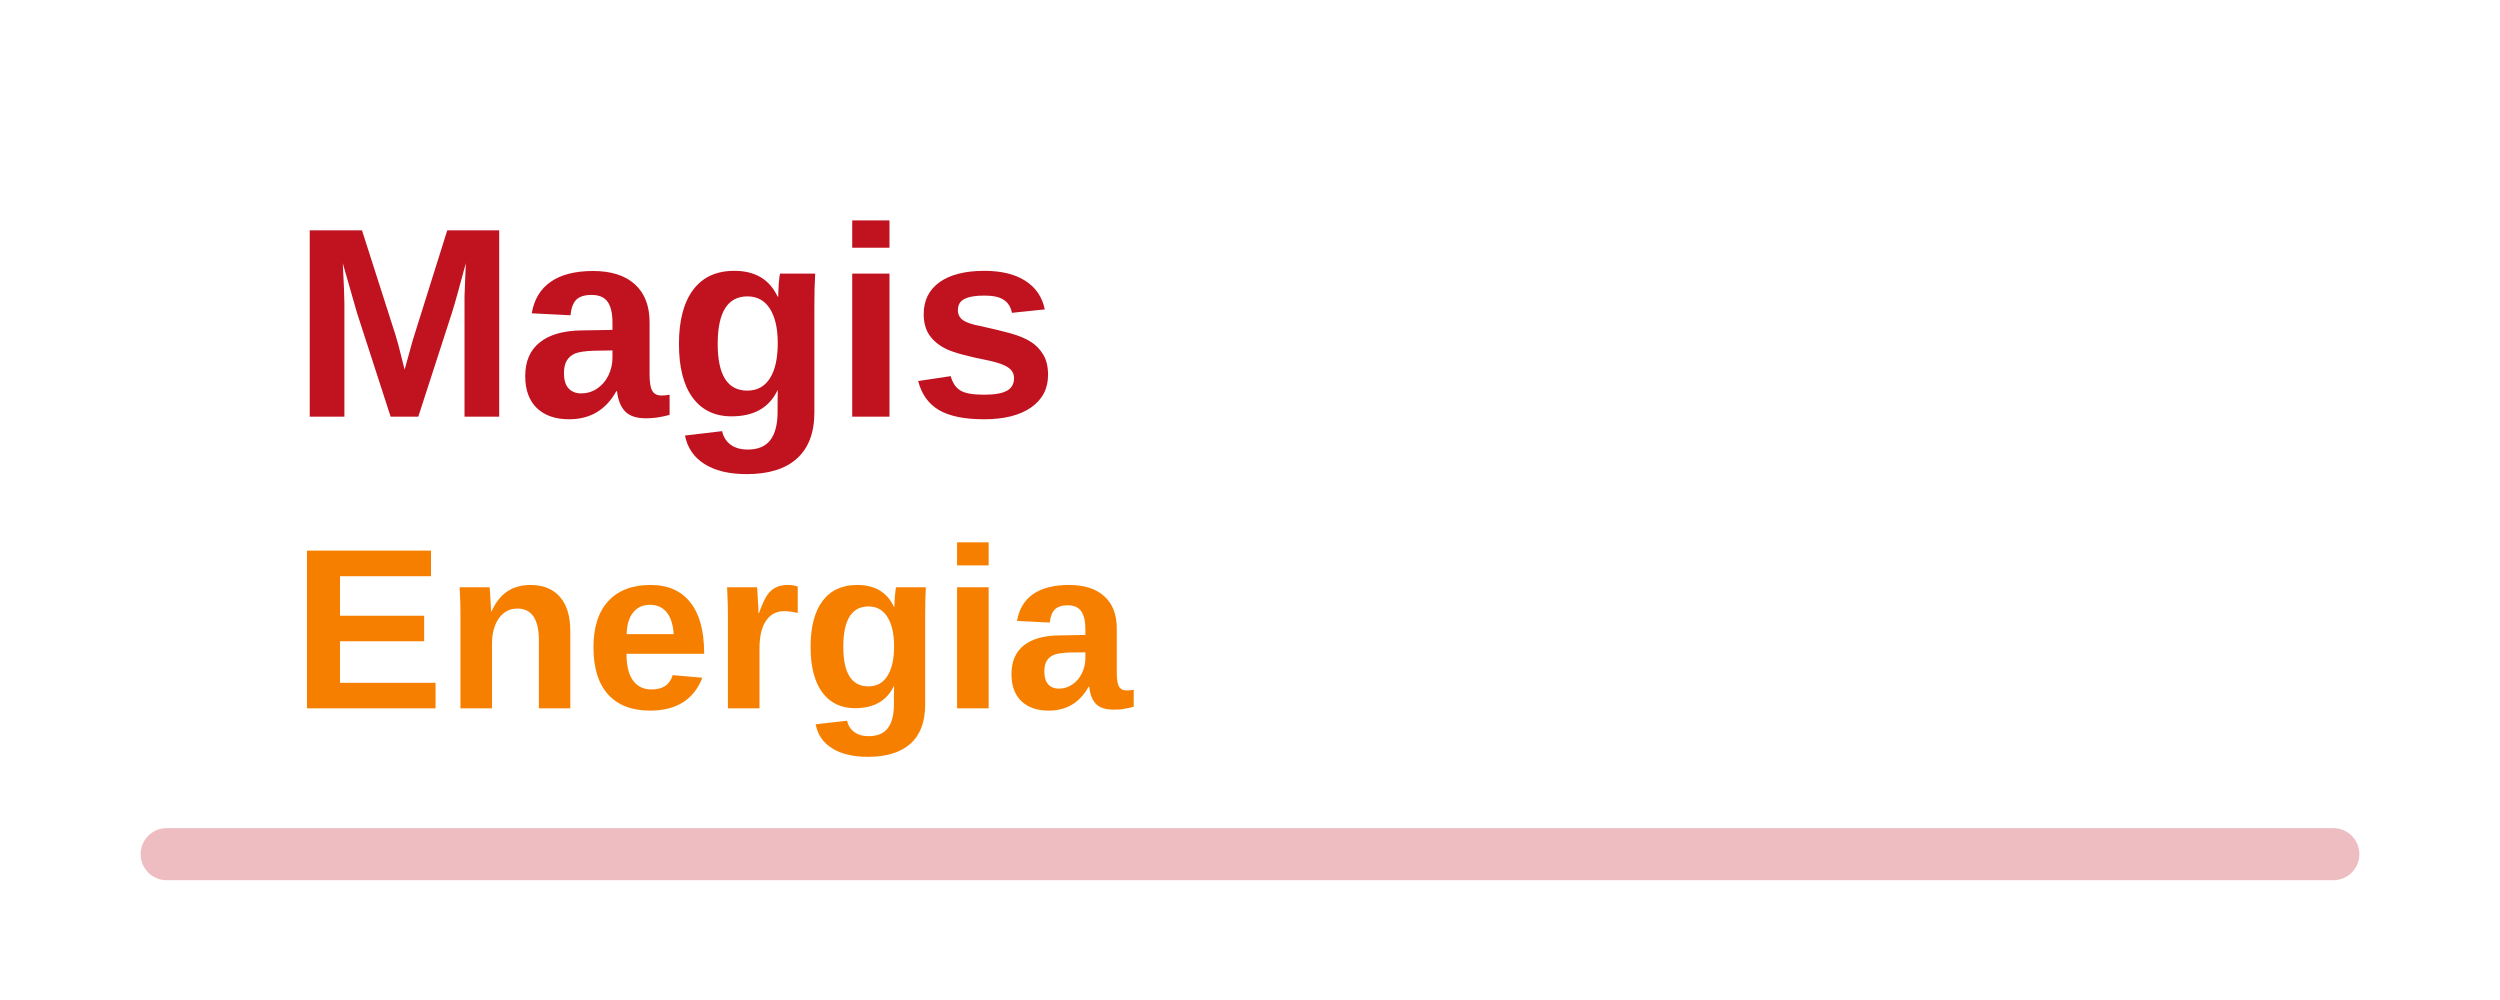
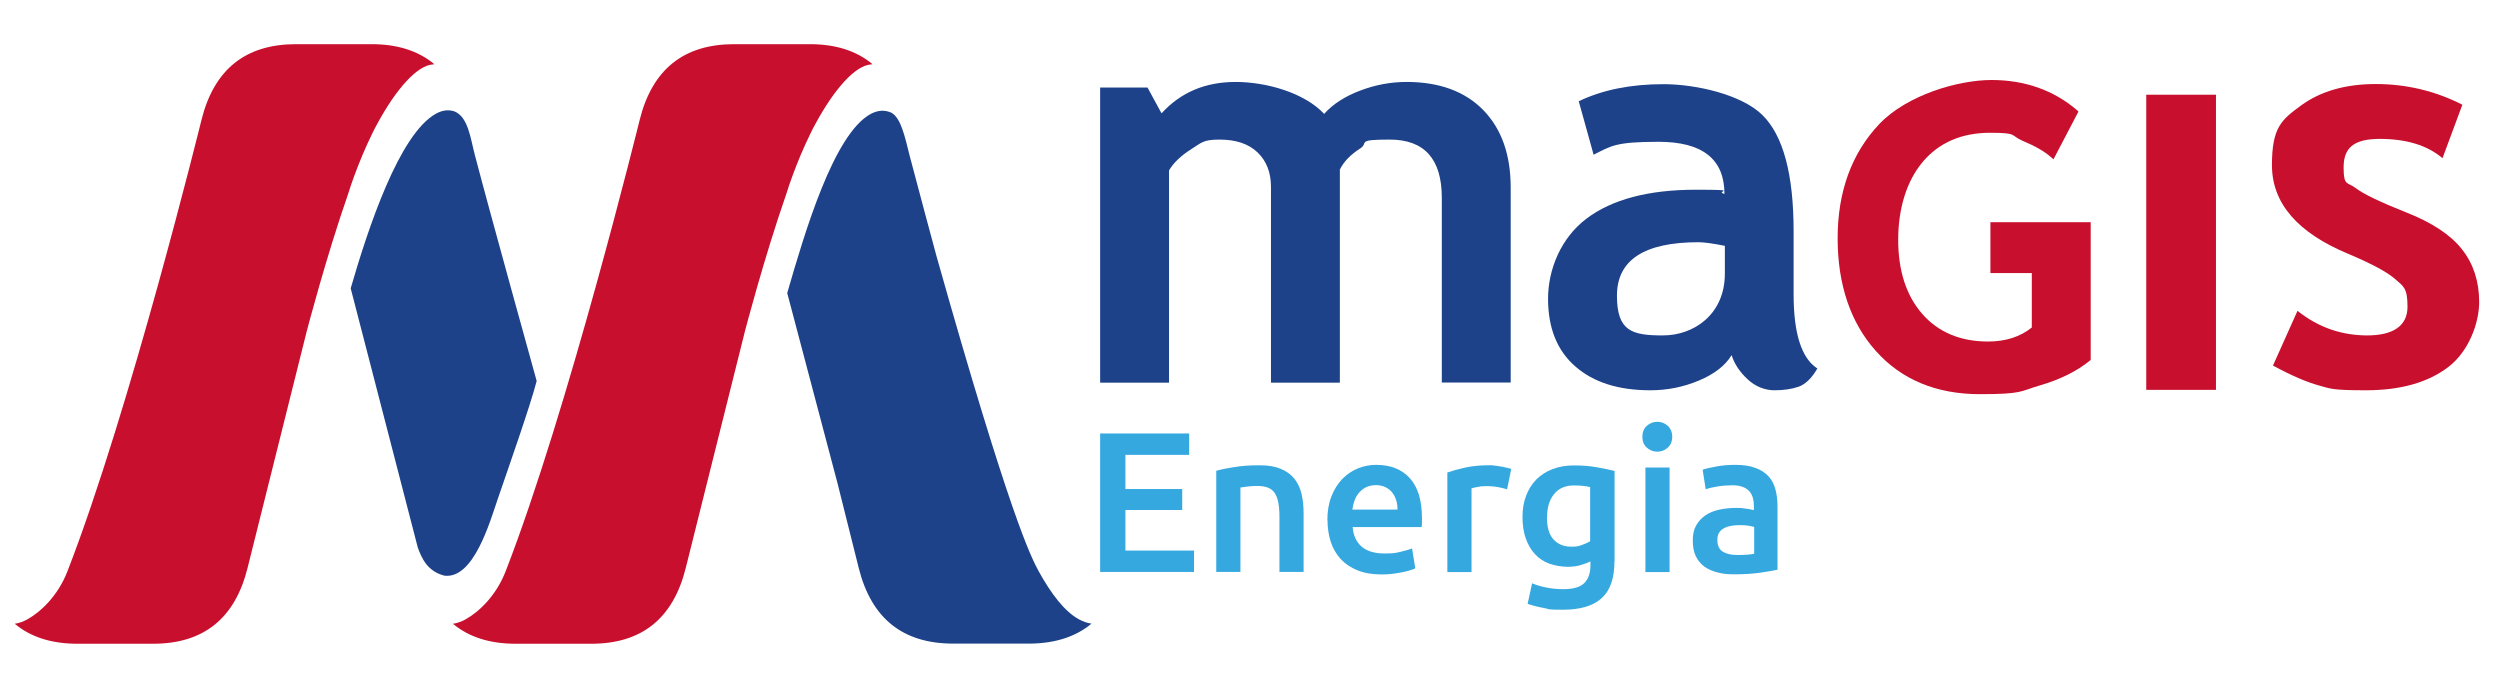
- <svg xmlns="http://www.w3.org/2000/svg" viewBox="0 0 240 96" role="img" aria-label="Magis Energia">
-   <rect width="240" height="96" fill="none" />
-   <path d="M16 82 H224" stroke="#c1121f" stroke-width="5" stroke-linecap="round" opacity="0.28" />
-   <text x="28" y="40" font-family="Arial, Helvetica, sans-serif" font-size="26" font-weight="900" fill="#c1121f">Magis</text>
-   <text x="28" y="68" font-family="Arial, Helvetica, sans-serif" font-size="22" font-weight="700" fill="#f77f00">Energia</text>
+ <svg xmlns="http://www.w3.org/2000/svg" id="Livello_2" version="1.1" viewBox="0 0 1800 500">
+   <defs>
+     <style>
+       .st0 {
+         fill: #1d4289;
+       }
+ 
+       .st1 {
+         fill: #35a8e0;
+       }
+ 
+       .st2 {
+         fill: #c8102e;
+       }
+     </style>
+   </defs>
+   <path class="st2" d="M267.9,96.4c1.2-2.5,2.4-4.9,3.6-7,13.8-25.6,29-42.4,40.2-43,.3,0,.7-.1,1-.2-11.5-9.6-26.5-14.4-45.2-14.4h-54.4c-36.3,0-58.9,18.1-68,54.4,0,0-51.5,209.3-96.6,325.3-6.7,17.1-18.7,28.8-28.9,34.5-3,1.6-6,2.7-9,3.1,11.5,9.6,26.5,14.4,45.2,14.4h54.4c36.3,0,58.9-18.1,68-54.4l42.7-170.8s13.9-53.3,29.9-99.1c1.2-4,2.6-8,4.1-12.1,4-11,8.4-21.3,13-30.7Z" />
+   <path class="st2" d="M583.4,96.4c1.2-2.5,2.4-4.9,3.6-7,13.8-25.6,29-42.4,40.2-43,.3,0,.7-.1,1-.2-11.5-9.6-26.5-14.4-45.2-14.4h-54.4c-36.3,0-58.9,18.1-68,54.4,0,0-51.5,209.3-96.6,325.3-6.7,17.1-18.7,28.8-28.9,34.5-3,1.6-6,2.7-9,3.1,11.5,9.6,26.5,14.4,45.2,14.4h54.4c36.3,0,58.9-18.1,68-54.4l42.7-170.8s13.9-53.3,29.9-99.1c1.2-4,2.6-8,4.1-12.1,4-11,8.4-21.3,13-30.7Z" />
+   <path class="st0" d="M320.1,414.5c20.9,2.4,32.5-38.3,38.3-55.3,7.7-22.4,23.6-67.6,28-84.9,0,0-33.8-121.7-44.4-162.3-3.4-12.9-4.9-27.7-14.8-31.8-4.3-1.4-8.6-.9-13.2,1.6-26.5,14.5-48.9,82.3-61.5,125.8l48.3,186.6c2.7,7.3,6.7,17.2,19.3,20.3Z" />
+   <path class="st0" d="M785.8,449c-3-.4-6-1.5-9-3.1-10.3-5.6-20-18.4-28.9-34.5-5.7-10.5-21-40.5-73.6-226.9,0,0-14.6-54.1-19.3-72.2-3.3-12.9-6.5-29.7-14.9-31.8-4.3-1.4-8.6-.9-13.3,1.6-26.6,14.6-47.4,85.3-60,128.9l36.2,136.9,15.3,61.1c9.1,36.3,31.7,54.4,68,54.4h55.9,0c18-.3,32.6-5.1,43.7-14.4Z" />
+   <rect class="st2" x="1545.3" y="68.2" width="50.2" height="212.5" />
+   <path class="st2" d="M1433.1,160v36.6h29.8v39.2c-8.3,6.7-18.9,10.1-31.5,10.1-19.9,0-35.8-6.7-47.3-19.8-11.6-13.2-17.4-31.2-17.4-53.5s6-42.3,17.8-56.2c11.7-13.8,28-20.8,48.4-20.8s14.3,1.9,23.4,5.8c9.1,3.8,15.9,7.7,20.2,11.6l2,1.7,18-34.4-1.2-1.1c-16.8-14.3-37.5-21.6-61.4-21.6s-60.8,10.7-80.8,31.7c-19.9,21-30,48.7-30,82.2s9.3,60.9,27.6,81.3c18.3,20.5,43.5,31,74.7,31s28.9-2.1,43.3-6.3c14.5-4.2,26.6-10.2,35.8-17.7l.8-.6v-99.2h-72Z" />
+   <path class="st2" d="M1636.5,263.3l17.7-39.5c14.8,11.8,31.5,17.7,50.2,17.7s29-6.9,29-20.6-2.9-14.7-8.7-19.8c-5.8-5.2-17.1-11.2-33.9-18.3-36.6-15.2-55-36.5-55-63.9s7-32.7,21-43c14-10.2,31.9-15.4,53.8-15.4s42.9,5,62.3,14.9l-14.3,38.5c-10.8-9.2-25.9-13.9-45.2-13.9s-26,6.9-26,20.6,2.8,10.3,8.5,14.7c5.7,4.4,17.9,10.2,36.5,17.6,18.6,7.3,32.1,16.2,40.3,26.7,8.2,10.4,12.3,23.1,12.3,37.9s-7.3,35.2-21.9,46.5c-14.6,11.3-34.5,17-59.6,17s-25.5-1.2-34-3.5c-8.5-2.3-19.5-7-32.8-14.2" />
+   <path class="st0" d="M1241.9,177c-8.5-1.7-14.8-2.6-19-2.6-39.1,0-58.7,12.8-58.7,38.5s11,28.6,33.1,28.6,44.6-14.9,44.6-44.6v-19.8ZM1246.7,255.8c-4.5,7.4-12.3,13.5-23.5,18.2-11.2,4.7-22.8,7-35,7-22.9,0-40.9-5.7-54-17.2-13.1-11.4-19.6-27.7-19.6-48.7s9.2-43.8,27.7-57.7c18.4-13.9,44.7-20.8,78.7-20.8s12.7,1,20.6,3c0-25-15.8-37.5-47.4-37.5s-34.3,3.1-46.8,9.3l-10.7-38.5c17.1-8.2,37.4-12.3,60.9-12.3s56.1,7.4,71.2,22.1c15.1,14.7,22.6,42.7,22.6,83.8v45.4c0,28.3,5.7,46.1,17.1,53.4-4.1,7.1-8.7,11.5-13.7,13.2-5,1.7-10.8,2.5-17.3,2.5s-13.6-2.6-19.2-7.9c-5.7-5.3-9.5-11-11.5-17.3" />
+   <path class="st0" d="M1038.1,275.5v-133.1c0-27.9-12.5-41.9-37.5-41.9s-14.6,2.2-21.4,6.5c-6.9,4.4-11.7,9.4-14.5,15.1v153.4h-49.6v-140.9c0-10.4-3.2-18.7-9.7-24.9-6.5-6.2-15.6-9.2-27.4-9.2s-13,2.3-20.3,6.9c-7.3,4.6-12.7,9.7-16,15.3v152.8h-49.6V63h34.1l10.1,18.6c13.8-15.1,31.5-22.6,53.4-22.6s49.4,7.7,63.7,23c6.2-7,14.9-12.6,26-16.8,11.1-4.2,22.2-6.2,33.3-6.2,23.7,0,42.1,6.8,55.3,20.3,13.2,13.6,19.7,32.2,19.7,55.8v140.3h-49.6Z" />
+   <g>
+     <path class="st1" d="M792.1,411.9v-99.8h64.1v15.4h-45.9v24.6h40.9v15.1h-40.9v29.2h49.4v15.4h-67.6Z" />
+     <path class="st1" d="M875.6,339c3.4-1,7.7-1.9,13.1-2.7,5.4-.9,11.3-1.3,17.9-1.3s11.3.8,15.4,2.5c4.1,1.7,7.4,4,9.9,7.1,2.4,3,4.2,6.7,5.2,10.9,1,4.3,1.5,9,1.5,14v42.3h-17.4v-39.6c0-4-.3-7.5-.8-10.3-.5-2.8-1.4-5.1-2.6-6.9-1.2-1.8-2.8-3.1-4.9-3.9-2.1-.8-4.6-1.2-7.6-1.2s-4.5.1-6.9.4c-2.4.3-4.2.5-5.3.7v60.8h-17.4v-72.9Z" />
+     <path class="st1" d="M955.7,374.6c0-6.6,1-12.4,3-17.4,2-5,4.6-9.1,7.9-12.5,3.3-3.3,7-5.8,11.2-7.5,4.2-1.7,8.5-2.5,13-2.5,10.4,0,18.5,3.2,24.3,9.6,5.8,6.4,8.7,16,8.7,28.8s0,2,0,3.2c0,1.2-.1,2.3-.2,3.2h-49.7c.5,6,2.6,10.7,6.4,14,3.8,3.3,9.3,5,16.5,5s8.1-.4,11.6-1.2c3.5-.8,6.3-1.6,8.3-2.4l2.3,14.3c-1,.5-2.3,1-4,1.5-1.7.5-3.6,1-5.8,1.4-2.2.4-4.5.8-7,1.1-2.5.3-5,.4-7.6.4-6.6,0-12.4-1-17.3-3-4.9-2-8.9-4.7-12.1-8.2-3.2-3.5-5.5-7.6-7.1-12.4-1.5-4.8-2.3-10-2.3-15.6ZM1006.2,366.8c0-2.4-.3-4.7-1-6.8-.7-2.2-1.7-4-3-5.6-1.3-1.6-2.9-2.8-4.8-3.7-1.9-.9-4.1-1.4-6.7-1.4s-5,.5-7.1,1.5c-2,1-3.7,2.3-5.1,4-1.4,1.6-2.5,3.5-3.2,5.6-.8,2.1-1.3,4.3-1.6,6.5h32.4Z" />
+     <path class="st1" d="M1085,352.3c-1.4-.5-3.4-1-6-1.5-2.5-.5-5.5-.8-8.9-.8s-4,.2-6.1.6c-2.2.4-3.7.7-4.5,1v60.3h-17.4v-71.7c3.4-1.2,7.6-2.4,12.6-3.5,5-1.1,10.6-1.7,16.8-1.7s2.5,0,4,.2c1.5.1,3.1.3,4.6.6,1.5.2,3,.5,4.5.9,1.4.3,2.6.6,3.5.9l-3,14.7Z" />
+     <path class="st1" d="M1162.4,404.2c0,12-3,20.8-9.1,26.4-6.1,5.6-15.4,8.4-28,8.4s-9.1-.4-13.5-1.2c-4.4-.8-8.3-1.8-11.9-3l3.2-14.8c3,1.2,6.4,2.3,10.2,3,3.8.8,7.9,1.2,12.3,1.2,7,0,12-1.4,15-4.3,3-2.9,4.5-7.2,4.5-12.8v-2.9c-1.7.9-4,1.7-6.8,2.6-2.8.9-6.1,1.3-9.7,1.3s-9.2-.8-13.2-2.3c-4-1.5-7.4-3.8-10.2-6.8-2.8-3-5-6.7-6.6-11.2-1.6-4.5-2.4-9.6-2.4-15.5s.8-10.5,2.5-15.1c1.7-4.6,4.1-8.5,7.3-11.8,3.2-3.3,7.1-5.8,11.7-7.6,4.6-1.8,9.8-2.7,15.7-2.7s11,.4,16.1,1.3c5.1.9,9.4,1.8,13,2.7v65.2ZM1113.8,372.3c0,7.4,1.6,12.8,4.8,16.2,3.2,3.4,7.4,5.1,12.5,5.1s5.4-.4,7.8-1.2c2.4-.8,4.4-1.7,6-2.7v-39c-1.2-.3-2.8-.6-4.6-.8-1.8-.2-4.1-.4-6.9-.4-6.3,0-11.2,2.1-14.5,6.3-3.4,4.2-5,9.7-5,16.5Z" />
+     <path class="st1" d="M1204,314.5c0,3.3-1.1,5.9-3.2,7.8-2.1,1.9-4.6,2.9-7.5,2.9s-5.5-1-7.6-2.9c-2.1-1.9-3.2-4.5-3.2-7.8s1.1-6,3.2-7.9c2.1-1.9,4.7-2.9,7.6-2.9s5.4,1,7.5,2.9c2.1,1.9,3.2,4.6,3.2,7.9ZM1202.1,411.9h-17.4v-75.3h17.4v75.3Z" />
+     <path class="st1" d="M1249.4,334.7c5.8,0,10.6.7,14.5,2.2,3.9,1.4,7.1,3.5,9.4,6,2.4,2.6,4,5.7,5,9.4,1,3.7,1.5,7.8,1.5,12.2v45.7c-2.7.6-6.7,1.3-12.2,2.1-5.4.8-11.5,1.2-18.4,1.2s-8.6-.4-12.4-1.3c-3.7-.9-6.9-2.3-9.6-4.2-2.6-1.9-4.7-4.4-6.2-7.5-1.5-3.1-2.2-6.9-2.2-11.4s.8-8,2.5-10.9c1.7-3,4-5.4,6.8-7.3,2.9-1.9,6.2-3.2,10-4,3.8-.8,7.8-1.2,11.9-1.2s3.9.1,6,.4c2.1.2,4.4.6,6.8,1.2v-2.9c0-2-.2-3.9-.7-5.8-.5-1.8-1.3-3.4-2.5-4.8-1.2-1.4-2.8-2.5-4.8-3.2-2-.8-4.4-1.2-7.4-1.2s-7.7.3-11.1.9c-3.4.6-6.1,1.2-8.2,2l-2.2-14.1c2.2-.8,5.4-1.5,9.7-2.3,4.2-.8,8.7-1.2,13.5-1.2ZM1250.8,399.6c5.4,0,9.5-.3,12.2-.9v-19.3c-1-.3-2.4-.6-4.2-.9-1.8-.3-3.8-.4-6-.4s-3.9.1-5.8.4c-2,.3-3.7.8-5.3,1.6-1.6.8-2.9,1.8-3.8,3.2-1,1.4-1.4,3.1-1.4,5.3,0,4.1,1.3,7,3.9,8.6,2.6,1.6,6.1,2.4,10.5,2.4Z" />
+   </g>
</svg>
